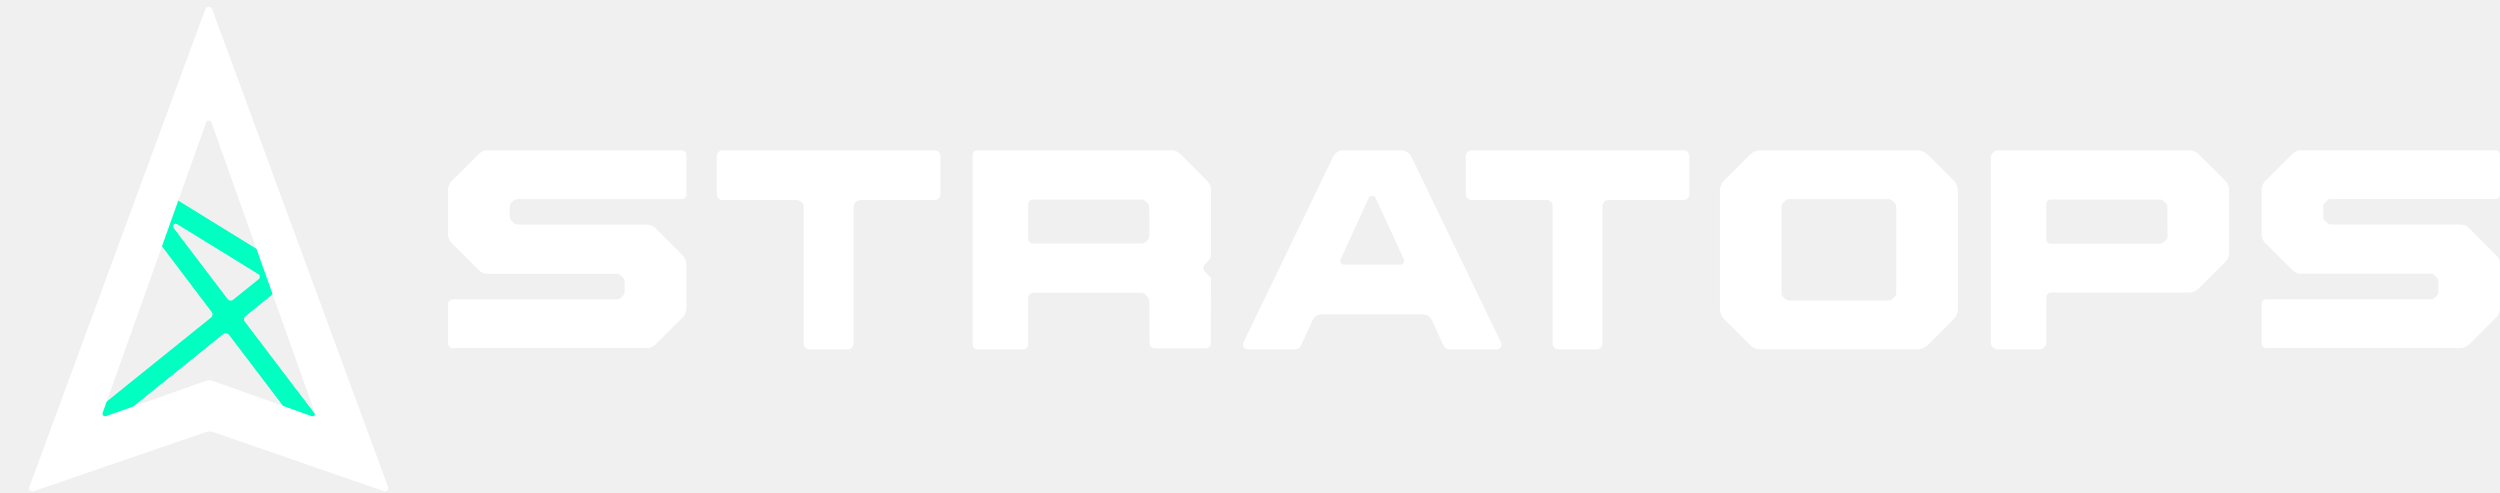
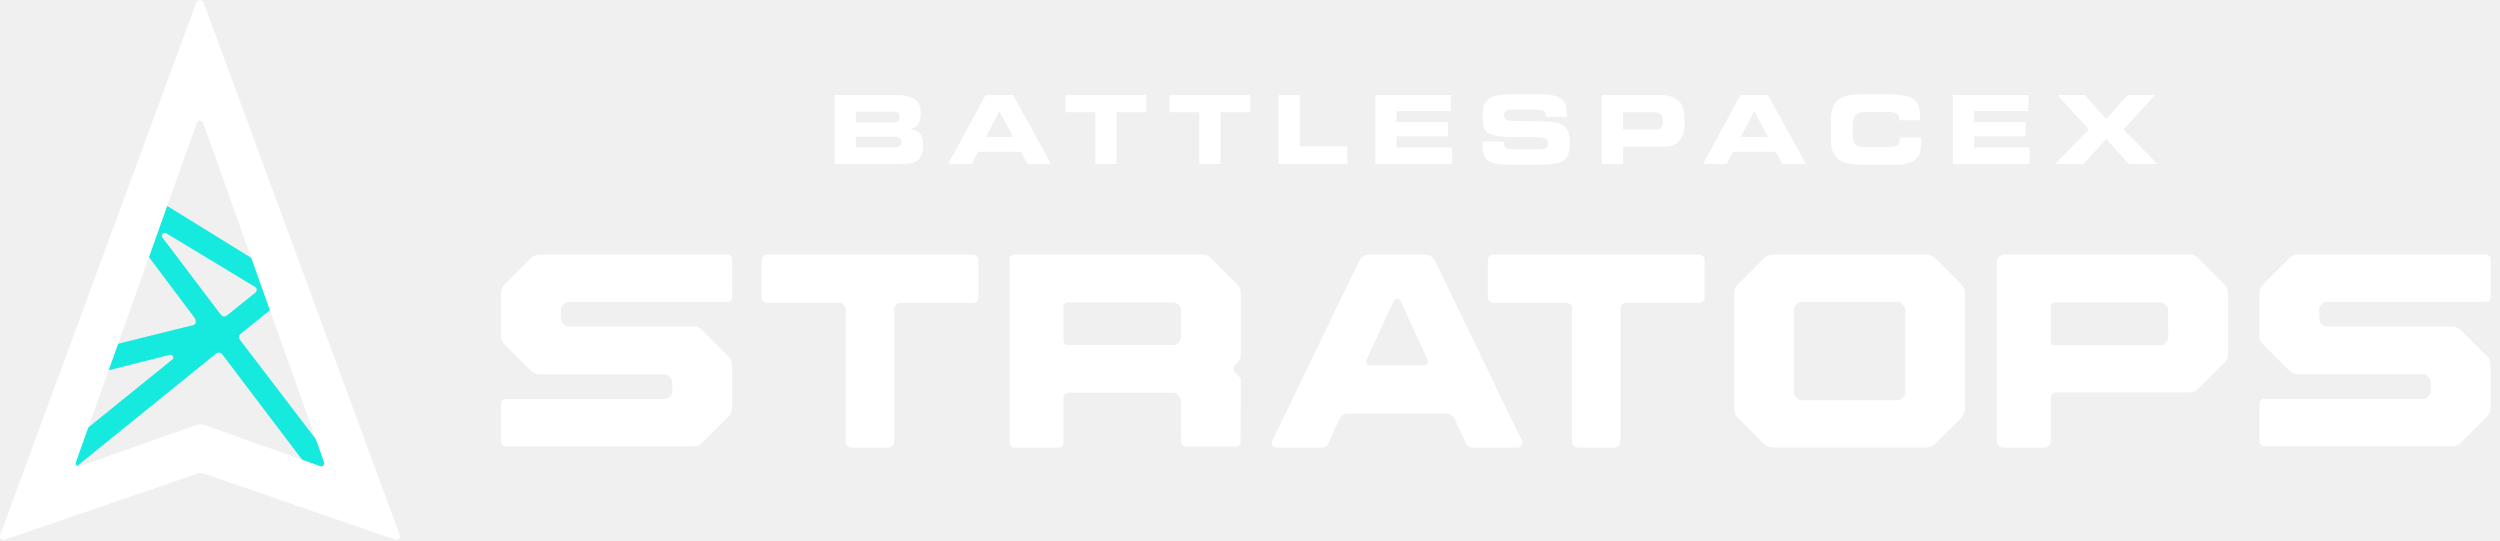
- <svg xmlns="http://www.w3.org/2000/svg" width="762" height="150" viewBox="0 0 762 150">
+ <svg xmlns="http://www.w3.org/2000/svg" width="1387" height="300" viewBox="0 0 1387 300">
  <defs>
    <style>
      .cls-1 {
-         fill: #00ffc0;
+         fill: #16eade;
      }

      .cls-1, .cls-2 {
        fill-rule: evenodd;
      }

      .cls-2 {
        fill: #fff;
      }
    </style>
  </defs>
-   <path class="cls-1" d="M74.6,98.027l25.99,34.2-4.988,3.78L69.769,102.011a1.2,1.2,0,0,0-1.7-.208l-43.15,34.746-3.931-4.867,43.35-34.908a1.193,1.193,0,0,0,.2-1.65L42.781,66.373l3.131-10.422,41.3,25.477-0.009.015,2.42,3L74.8,96.376A1.193,1.193,0,0,0,74.6,98.027ZM52.892,69.46L69.406,91.189a1.138,1.138,0,0,0,1.619.2l7.825-6.3a0.931,0.931,0,0,0-.1-1.519L53.946,68.3A0.8,0.8,0,0,0,52.892,69.46Z" />
-   <path class="cls-2" d="M708.526,67.175l0.939,0.92a1.219,1.219,0,0,0,.853.348h39.627a3.75,3.75,0,0,1,2.648,1.1l8.3,8.276A3.775,3.775,0,0,1,762,80.487v13.55a3.775,3.775,0,0,1-1.108,2.672l-8.3,8.276a3.75,3.75,0,0,1-2.648,1.1h-59.2a1.389,1.389,0,0,1-1.387-1.389L689.343,92.61a1.389,1.389,0,0,1,1.386-1.393H741a1.453,1.453,0,0,0,1.026-.424l0.754-.751a1.463,1.463,0,0,0,.43-1.048l-0.026-3.321a1.462,1.462,0,0,0-.439-1.034l-0.8-.784a1.454,1.454,0,0,0-1.017-.415H701.4a3.75,3.75,0,0,1-2.648-1.1l-8.3-8.276a3.771,3.771,0,0,1-1.108-2.672V57.845a3.77,3.77,0,0,1,1.108-2.672l8.3-8.277a3.751,3.751,0,0,1,2.648-1.1h59.2a1.388,1.388,0,0,1,1.386,1.389L762,59.273a1.389,1.389,0,0,1-1.387,1.393H710.244a1.22,1.22,0,0,0-.86.356l-0.893.89a1.225,1.225,0,0,0-.36.878l0.027,3.519A1.227,1.227,0,0,0,708.526,67.175ZM670.071,88.031a3.846,3.846,0,0,1-2.716,1.124H625.248A1.547,1.547,0,0,0,623.7,90.7v13.718a2.067,2.067,0,0,1-2.064,2.071H608.855a2.067,2.067,0,0,1-2.064-2.071V48.143a2.319,2.319,0,0,1,2.315-2.322H667.36a3.848,3.848,0,0,1,2.717,1.124l8.235,8.214a3.87,3.87,0,0,1,1.137,2.741V77.07a3.87,3.87,0,0,1-1.137,2.741Zm-9.442-24.963a1.507,1.507,0,0,0-.452-1.072l-0.771-.754a1.5,1.5,0,0,0-1.048-.428H625.041a1.34,1.34,0,0,0-1.338,1.343V72.948a1.34,1.34,0,0,0,1.338,1.343H658.43a1.5,1.5,0,0,0,1.058-.437l0.73-.727a1.51,1.51,0,0,0,.443-1.074ZM587.54,105.192a4.372,4.372,0,0,1-3.087,1.278H536.539a4.372,4.372,0,0,1-3.087-1.278L525.52,97.28a4.4,4.4,0,0,1-1.292-3.115V58.13a4.4,4.4,0,0,1,1.292-3.115l7.932-7.912a4.37,4.37,0,0,1,3.087-1.278h47.914A4.37,4.37,0,0,1,587.54,47.1l7.933,7.912a4.4,4.4,0,0,1,1.291,3.115V94.165a4.4,4.4,0,0,1-1.291,3.115Zm-9.563-42.136a1.818,1.818,0,0,0-.536-1.293l-0.546-.544a1.815,1.815,0,0,0-1.28-.529H545.377a1.815,1.815,0,0,0-1.28.529l-0.546.544a1.822,1.822,0,0,0-.536,1.293V89.238a1.822,1.822,0,0,0,.536,1.293l0.546,0.544a1.816,1.816,0,0,0,1.28.529h30.238a1.816,1.816,0,0,0,1.28-.529l0.546-.544a1.818,1.818,0,0,0,.536-1.293V63.056Zm-64.825-2.068H490.213a1.77,1.77,0,0,0-1.767,1.772V104.72a1.769,1.769,0,0,1-1.766,1.772H475.005a1.769,1.769,0,0,1-1.766-1.772V62.761a1.77,1.77,0,0,0-1.767-1.772H448.533a1.77,1.77,0,0,1-1.767-1.772V47.593a1.77,1.77,0,0,1,1.767-1.772h64.619a1.769,1.769,0,0,1,1.766,1.772V59.216A1.769,1.769,0,0,1,513.152,60.988Zm-56.936,45.5H441.789a2.008,2.008,0,0,1-1.824-1.172l-3.571-7.775a2.961,2.961,0,0,0-2.689-1.727h-30.9a2.959,2.959,0,0,0-2.689,1.727l-3.571,7.775a2.008,2.008,0,0,1-1.824,1.172H380.294a1.454,1.454,0,0,1-1.3-2.087l27.32-56.592a3.519,3.519,0,0,1,3.168-1.992h17.553a3.519,3.519,0,0,1,3.169,1.992l27.319,56.592A1.453,1.453,0,0,1,456.216,106.492ZM427.892,79.036l-8.57-18.661a1.173,1.173,0,0,0-2.134,0l-8.571,18.661a1.138,1.138,0,0,0,1.03,1.614h17.215A1.137,1.137,0,0,0,427.892,79.036ZM367.36,80.429a1.784,1.784,0,0,0,0,2.526l1.755,1.751-0.055,19.971a1.491,1.491,0,0,1-1.489,1.49H351.852a1.491,1.491,0,0,1-1.489-1.486L350.3,91.755a1.724,1.724,0,0,0-.432-1.134l-0.718-.813a1.715,1.715,0,0,0-1.286-.581H315.035a1.668,1.668,0,0,0-1.666,1.671V105a1.491,1.491,0,0,1-1.488,1.494H297.946A1.491,1.491,0,0,1,296.458,105V47.21a1.386,1.386,0,0,1,1.384-1.389h59.239a3.718,3.718,0,0,1,2.624,1.086l8.313,8.292a3.742,3.742,0,0,1,1.1,2.647V77.4a3.085,3.085,0,0,1-.906,2.185ZM350.3,63.3a2.072,2.072,0,0,0-.622-1.473l-0.439-.43a2.058,2.058,0,0,0-1.44-.588h-32.96a1.469,1.469,0,0,0-1.467,1.471v10.48a1.469,1.469,0,0,0,1.467,1.471h33.085a2.057,2.057,0,0,0,1.453-.6l0.344-.342a2.079,2.079,0,0,0,.609-1.475Zm-65.423-2.315H262.36a2.195,2.195,0,0,0-2.191,2.2V104.72a1.769,1.769,0,0,1-1.767,1.772H246.728a1.769,1.769,0,0,1-1.767-1.772V63.187a2.195,2.195,0,0,0-2.191-2.2H220.255a1.769,1.769,0,0,1-1.766-1.772V47.593a1.769,1.769,0,0,1,1.766-1.772h64.619a1.77,1.77,0,0,1,1.767,1.772V59.216A1.77,1.77,0,0,1,284.874,60.988Zm-85.049,44.006a3.785,3.785,0,0,1-2.674,1.107H137.967a1.389,1.389,0,0,1-1.386-1.389l-0.017-12.083a1.389,1.389,0,0,1,1.387-1.393h49.991a2.127,2.127,0,0,0,1.5-.621l0.355-.354a2.137,2.137,0,0,0,.629-1.533l-0.021-2.755a2.144,2.144,0,0,0-.642-1.512l-0.4-.394a2.127,2.127,0,0,0-1.488-.608H148.635a3.794,3.794,0,0,1-2.679-1.108l-8.286-8.264a3.775,3.775,0,0,1-1.108-2.672V57.865a3.775,3.775,0,0,1,1.108-2.672l8.288-8.266a3.787,3.787,0,0,1,2.674-1.107h59.184A1.388,1.388,0,0,1,209.2,47.21l0.017,12.083a1.389,1.389,0,0,1-1.387,1.393H157.841a2.127,2.127,0,0,0-1.5.621l-0.356.355a2.146,2.146,0,0,0-.629,1.533l0.022,2.755a2.144,2.144,0,0,0,.642,1.512l0.4,0.394a2.127,2.127,0,0,0,1.488.608h39.238a3.8,3.8,0,0,1,2.68,1.109l8.124,8.1a4.319,4.319,0,0,1,1.268,3.059v13.1a4.319,4.319,0,0,1-1.268,3.059Zm-82.79,44.727L64.993,131.693a3.476,3.476,0,0,0-2.27,0L10.2,149.729a0.991,0.991,0,0,1-1.251-1.279L62.575,2.8a1.113,1.113,0,0,1,2.089,0l53.625,145.643A0.99,0.99,0,0,1,117.035,149.721ZM95.981,125.84l-31.54-88.53a0.857,0.857,0,0,0-1.614,0L31.285,125.846a0.783,0.783,0,0,0,1,1L62.751,116.09a3.084,3.084,0,0,1,2.059,0l30.17,10.748A0.784,0.784,0,0,0,95.981,125.84Z" />
+   <path class="cls-1" d="M133.527,185.184a2.418,2.418,0,0,0-.409,3.348L176.68,245.55l6.379,16.575-13.958-5.1-45.785-60.419a2.43,2.43,0,0,0-3.455-.421l-81.4,65.865,8.78-23.475,48.5-39.251c1.115-1.174-.183-2.726-1.569-2.448-0.133.027-35.974,9.074-35.974,9.074l5.4-14.775s43.829-10.872,43.886-10.9c1.591-.685,1.188-2.7.555-3.806-0.022-.038-26.131-34.8-26.131-34.8l9.83-28.05,48.926,30.225,10.13,27.45Zm8.007-25.965-49.285-29.8a1.616,1.616,0,0,0-2.137,2.351l32.468,42.9a2.308,2.308,0,0,0,3.283.4L141.729,162.3A1.887,1.887,0,0,0,141.534,159.219Z" />
+   <path id="Battlespacex" class="cls-2" d="M1287.42,178.943l1.66,1.622a2.146,2.146,0,0,0,1.51.615h69.94a6.607,6.607,0,0,1,4.67,1.934l14.64,14.6a6.628,6.628,0,0,1,1.96,4.715v23.907a6.624,6.624,0,0,1-1.96,4.714l-14.64,14.6a6.607,6.607,0,0,1-4.67,1.934H1256.04a2.444,2.444,0,0,1-2.44-2.451l-0.03-21.319a2.448,2.448,0,0,1,2.44-2.457h88.73a2.575,2.575,0,0,0,1.81-.749l1.33-1.325a2.608,2.608,0,0,0,.76-1.849l-0.05-5.86a2.606,2.606,0,0,0-.78-1.824l-1.41-1.382a2.555,2.555,0,0,0-1.79-.733h-69.77a6.652,6.652,0,0,1-4.68-1.934l-14.64-14.6a6.67,6.67,0,0,1-1.96-4.715V162.482a6.669,6.669,0,0,1,1.96-4.714l14.64-14.6a6.651,6.651,0,0,1,4.68-1.933h104.48a2.451,2.451,0,0,1,2.45,2.45L1381.8,165a2.456,2.456,0,0,1-2.45,2.458h-88.89a2.147,2.147,0,0,0-1.52.627l-1.58,1.57a2.143,2.143,0,0,0-.63,1.55l0.05,6.209A2.141,2.141,0,0,0,1287.42,178.943Zm-67.87,36.8a6.768,6.768,0,0,1-4.79,1.983h-74.32a2.729,2.729,0,0,0-2.72,2.735v24.2a3.649,3.649,0,0,1-3.65,3.654h-22.56a3.647,3.647,0,0,1-3.64-3.654v-99.3a4.093,4.093,0,0,1,4.09-4.1h102.81a6.768,6.768,0,0,1,4.79,1.983l14.54,14.493a6.852,6.852,0,0,1,2.01,4.837V196.4a6.852,6.852,0,0,1-2.01,4.837ZM1202.89,171.7a2.647,2.647,0,0,0-.8-1.893l-1.36-1.33a2.636,2.636,0,0,0-1.85-.756h-58.8a2.361,2.361,0,0,0-2.36,2.369v19.043a2.361,2.361,0,0,0,2.36,2.369h58.93a2.619,2.619,0,0,0,1.86-.772l1.29-1.283a2.651,2.651,0,0,0,.79-1.9Zm-21.72-80.7-12.65-13.9-12.64,13.9h-15.77l18.78-19.186-17.45-19.08h15.18l11.9,13.372,11.91-13.372h15.18l-17.46,19.08,18.78,19.186h-15.76Zm-97.72-38.265h41.9v8.879H1095.2v6.131h28.57v7.928H1095.2V81.8h30.84v9.2h-42.59V52.729Zm6.72,110.256v63.581a7.761,7.761,0,0,1-2.28,5.5l-14,13.959a7.708,7.708,0,0,1-5.45,2.254H983.88a7.716,7.716,0,0,1-5.449-2.254l-14-13.959a7.761,7.761,0,0,1-2.28-5.5V162.984a7.759,7.759,0,0,1,2.28-5.5l14-13.959a7.717,7.717,0,0,1,5.449-2.255h84.56a7.709,7.709,0,0,1,5.45,2.255l14,13.959A7.759,7.759,0,0,1,1090.17,162.984Zm-33.15,8.693a3.208,3.208,0,0,0-.95-2.282l-0.96-.96a3.228,3.228,0,0,0-2.26-.934H999.479a3.2,3.2,0,0,0-2.259.934l-0.964.96a3.222,3.222,0,0,0-.947,2.282v46.2a3.218,3.218,0,0,0,.947,2.281l0.964,0.961a3.2,3.2,0,0,0,2.259.934h53.371a3.232,3.232,0,0,0,2.26-.934l0.96-.961a3.2,3.2,0,0,0,.95-2.281v-46.2Zm6.12-83.616a10.4,10.4,0,0,1-4.29,2.458,23.7,23.7,0,0,1-7.19.9h-18.94a38.952,38.952,0,0,1-7.09-.581,13.293,13.293,0,0,1-5.32-2.141,9.762,9.762,0,0,1-3.33-4.228,17.727,17.727,0,0,1-1.14-6.9V66.153a17.772,17.772,0,0,1,1.14-6.871,9.744,9.744,0,0,1,3.33-4.255,13.316,13.316,0,0,1,5.32-2.141,38.943,38.943,0,0,1,7.09-.581h13.81a53.966,53.966,0,0,1,10,.74,12.313,12.313,0,0,1,5.71,2.431,7.864,7.864,0,0,1,2.54,4.44,31.829,31.829,0,0,1,.53,6.818h-11.75V65.677a2.858,2.858,0,0,0-1.42-2.8,9.1,9.1,0,0,0-4.08-.74h-12.8a11.121,11.121,0,0,0-3.76.529,4.946,4.946,0,0,0-2.22,1.533,5.615,5.615,0,0,0-1.08,2.4,15.4,15.4,0,0,0-.29,3.2v4.123a20.124,20.124,0,0,0,.26,3.541,5.05,5.05,0,0,0,1.01,2.378,4.256,4.256,0,0,0,2.06,1.321,11.294,11.294,0,0,0,3.38.423h12.54a28.207,28.207,0,0,0,3.28-.159,4.643,4.643,0,0,0,2.12-.713,3.043,3.043,0,0,0,1.14-1.586,9.573,9.573,0,0,0,.34-2.828h11.74v3.594a17.545,17.545,0,0,1-.55,4.519A8.1,8.1,0,0,1,1063.14,88.061Zm-77.927-3.832H961.407l-3.439,6.765h-13.12l20.738-38.265h15.289l21.055,38.265H988.863ZM973.2,61.608L965.8,75.984h15.024ZM945.72,164.9a3.123,3.123,0,0,1-3.118,3.127H902.117A3.122,3.122,0,0,0,899,171.155v74.033a3.123,3.123,0,0,1-3.118,3.127H875.276a3.123,3.123,0,0,1-3.118-3.127V171.155a3.123,3.123,0,0,0-3.118-3.127H828.554a3.122,3.122,0,0,1-3.117-3.127V144.393a3.122,3.122,0,0,1,3.117-3.127H942.6a3.123,3.123,0,0,1,3.118,3.127V164.9ZM932.283,77.384a9.4,9.4,0,0,1-3.306,2.88,10.863,10.863,0,0,1-5.185,1.11h-23.33v9.619H888.718V52.729h32.006a19.982,19.982,0,0,1,6.877,1,10.287,10.287,0,0,1,4.233,2.748,9.837,9.837,0,0,1,2.142,4.149,21.217,21.217,0,0,1,.609,5.206v3.277a18.246,18.246,0,0,1-.529,4.334A11.551,11.551,0,0,1,932.283,77.384Zm-9.76-11.073a4.077,4.077,0,0,0-1.058-3.013q-1.059-1.057-3.756-1.057H900.462v9.619h18.252a3.4,3.4,0,0,0,2.936-1.189,4.732,4.732,0,0,0,.873-2.88v-1.48ZM867.186,89.276a14.314,14.314,0,0,1-5.819,1.718,87.7,87.7,0,0,1-9.576.423H837.56a44.623,44.623,0,0,1-6.851-.449,12.2,12.2,0,0,1-4.629-1.586,6.7,6.7,0,0,1-2.645-3.145,13.308,13.308,0,0,1-.846-5.127V78.468h11.744a7.254,7.254,0,0,0,.318,2.4,2.68,2.68,0,0,0,.952,1.321,3.33,3.33,0,0,0,1.587.555,20.293,20.293,0,0,0,2.222.106H853.8q0.951,0,1.851-.079a4.621,4.621,0,0,0,1.614-.423,2.8,2.8,0,0,0,1.137-.978,3.113,3.113,0,0,0,.423-1.744,3.574,3.574,0,0,0-.449-1.956,3.362,3.362,0,0,0-2.116-1.057,27.9,27.9,0,0,0-4.973-.449q-3.308-.079-8.967-0.079a91.6,91.6,0,0,1-10.528-.476,14.843,14.843,0,0,1-5.952-1.744,5.7,5.7,0,0,1-2.618-3.515,23.643,23.643,0,0,1-.582-5.787,34.577,34.577,0,0,1,.317-4.836,7.068,7.068,0,0,1,1.825-3.885,10.217,10.217,0,0,1,4.629-2.59,31.061,31.061,0,0,1,8.676-.951h16.4a31.057,31.057,0,0,1,8.015.819,9.971,9.971,0,0,1,4.444,2.326,6.915,6.915,0,0,1,1.931,3.568,22.944,22.944,0,0,1,.423,4.6v1.216H857.558a10.42,10.42,0,0,0-.133-1.8,2.019,2.019,0,0,0-.687-1.216,3.829,3.829,0,0,0-1.72-.714,16.614,16.614,0,0,0-3.174-.238H838.83a6.345,6.345,0,0,0-3.227.713,2.415,2.415,0,0,0-1.217,2.246,3.746,3.746,0,0,0,.423,1.956,2.813,2.813,0,0,0,1.878,1,23.3,23.3,0,0,0,4.233.37q2.777,0.053,7.486.053,6.824,0,11.215.317a18.31,18.31,0,0,1,6.877,1.585,6.9,6.9,0,0,1,3.439,3.7,18.587,18.587,0,0,1,.952,6.607,19.914,19.914,0,0,1-.793,6.21A6.641,6.641,0,0,1,867.186,89.276ZM763.02,52.729h41.9v8.879H774.764v6.131h28.568v7.928H774.764V81.8h30.843v9.2H763.02V52.729ZM796.2,144.781l48.217,99.852a2.564,2.564,0,0,1-2.3,3.682H816.651a3.544,3.544,0,0,1-3.219-2.067l-6.3-13.719a5.224,5.224,0,0,0-4.745-3.047H747.847a5.224,5.224,0,0,0-4.745,3.047l-6.3,13.719a3.544,3.544,0,0,1-3.219,2.067H708.117a2.563,2.563,0,0,1-2.3-3.682l48.217-99.852a6.211,6.211,0,0,1,5.592-3.515h30.98A6.212,6.212,0,0,1,796.2,144.781Zm-22.965,22.165-15.127,32.926a2.008,2.008,0,0,0,1.818,2.848h30.383a2.008,2.008,0,0,0,1.819-2.848L777,166.946A2.07,2.07,0,0,0,773.233,166.946ZM709.323,52.729h11.745V81.163h26.4v9.831H709.323V52.729ZM677.105,90.994H665.361V62.242H648.855V52.729h44.756v9.514H677.105V90.994Zm-57.664,0H607.7V62.242h-16.5V52.729h44.756v9.514H619.441V90.994Zm-53.009-6.765H542.626l-3.439,6.765h-13.12L546.8,52.729h15.289l21.055,38.265H570.082ZM554.423,61.608l-7.407,14.376h15.025ZM510.566,74.345q1.587,2.168,1.587,6.5A12.9,12.9,0,0,1,511.28,86a7.3,7.3,0,0,1-2.433,3.092,9.185,9.185,0,0,1-3.7,1.506,25.79,25.79,0,0,1-4.682.4h-37.4V52.729h33.8a32.812,32.812,0,0,1,6.111.5,11.549,11.549,0,0,1,4.364,1.691,7.2,7.2,0,0,1,2.592,3.118,11.769,11.769,0,0,1,.847,4.73,15.588,15.588,0,0,1-.423,4.017,6.813,6.813,0,0,1-1.191,2.484,4.974,4.974,0,0,1-1.8,1.427,17.541,17.541,0,0,1-2.249.846V71.7Q508.978,72.178,510.566,74.345Zm-12.432-11.76a4.233,4.233,0,0,0-2.539-.661H474.8V67.9H495.6a4.226,4.226,0,0,0,2.539-.661,2.671,2.671,0,0,0,.9-2.3A2.74,2.74,0,0,0,498.134,62.586Zm0.794,13.847a6.654,6.654,0,0,0-3.069-.608H474.8V81.8h21.055a7.189,7.189,0,0,0,3.069-.555A2.236,2.236,0,0,0,500.091,79,2.619,2.619,0,0,0,498.928,76.433Zm43.9,67.96V164.9a3.123,3.123,0,0,1-3.118,3.127H499.972a3.874,3.874,0,0,0-3.868,3.879v73.281a3.123,3.123,0,0,1-3.118,3.127h-20.6a3.123,3.123,0,0,1-3.118-3.127V171.907a3.874,3.874,0,0,0-3.867-3.879H425.66a3.123,3.123,0,0,1-3.118-3.127V144.393a3.123,3.123,0,0,1,3.118-3.127H539.708A3.123,3.123,0,0,1,542.826,144.393ZM389.6,245.672a6.687,6.687,0,0,1-4.721,1.953H280.427a2.451,2.451,0,0,1-2.447-2.451l-0.028-21.319A2.45,2.45,0,0,1,280.4,221.4h88.231a3.758,3.758,0,0,0,2.65-1.095l0.627-.625a3.777,3.777,0,0,0,1.11-2.7l-0.038-4.861a3.772,3.772,0,0,0-1.134-2.668l-0.71-.7a3.756,3.756,0,0,0-2.626-1.072H299.255a6.694,6.694,0,0,1-4.728-1.956L279.9,191.139a6.661,6.661,0,0,1-1.955-4.715V162.517A6.658,6.658,0,0,1,279.9,157.8l14.627-14.585a6.688,6.688,0,0,1,4.721-1.952H403.705a2.45,2.45,0,0,1,2.447,2.45l0.029,21.319a2.451,2.451,0,0,1-2.447,2.458H315.5a3.758,3.758,0,0,0-2.649,1.095l-0.628.626a3.774,3.774,0,0,0-1.11,2.7l0.039,4.861a3.777,3.777,0,0,0,1.133,2.668L313,180.142a3.751,3.751,0,0,0,2.626,1.073h69.253a6.694,6.694,0,0,1,4.728,1.956l14.34,14.3a7.619,7.619,0,0,1,2.238,5.4v23.108a7.621,7.621,0,0,1-2.238,5.4ZM219.229,299.435L113.707,262.891a7.063,7.063,0,0,0-4.6-.006L2.6,299.45a2.008,2.008,0,0,1-2.537-2.592L108.805,1.621a2.256,2.256,0,0,1,4.234,0L221.772,296.844A2.009,2.009,0,0,1,219.229,299.435Zm-39.411-42.941L112.669,68.07a1.824,1.824,0,0,0-3.436,0L42.08,256.506a1.668,1.668,0,0,0,2.126,2.132l64.866-22.894a6.557,6.557,0,0,1,4.384.006l64.232,22.874A1.667,1.667,0,0,0,179.818,256.494ZM562.6,141.266H667.148a6.56,6.56,0,0,1,4.631,1.915l14.672,14.63a6.6,6.6,0,0,1,1.937,4.671v34.5a5.442,5.442,0,0,1-1.6,3.854l-1.5,1.5a3.149,3.149,0,0,0,0,4.457l3.1,3.09-0.1,35.237a2.631,2.631,0,0,1-2.627,2.628H657.919a2.632,2.632,0,0,1-2.628-2.622l-0.114-22.807a3.05,3.05,0,0,0-.763-2l-1.266-1.434a3.031,3.031,0,0,0-2.271-1.025H592.939A2.943,2.943,0,0,0,590,220.8v24.885a2.631,2.631,0,0,1-2.628,2.635H562.779a2.631,2.631,0,0,1-2.627-2.635V143.717A2.447,2.447,0,0,1,562.6,141.266ZM590,188.8a2.592,2.592,0,0,0,2.588,2.595h58.393a3.635,3.635,0,0,0,2.565-1.06l0.606-.6a3.657,3.657,0,0,0,1.075-2.6l-0.053-15.021a3.651,3.651,0,0,0-1.1-2.6l-0.774-.758a3.636,3.636,0,0,0-2.542-1.038H592.588a2.592,2.592,0,0,0-2.588,2.6V188.8Z" />
</svg>
